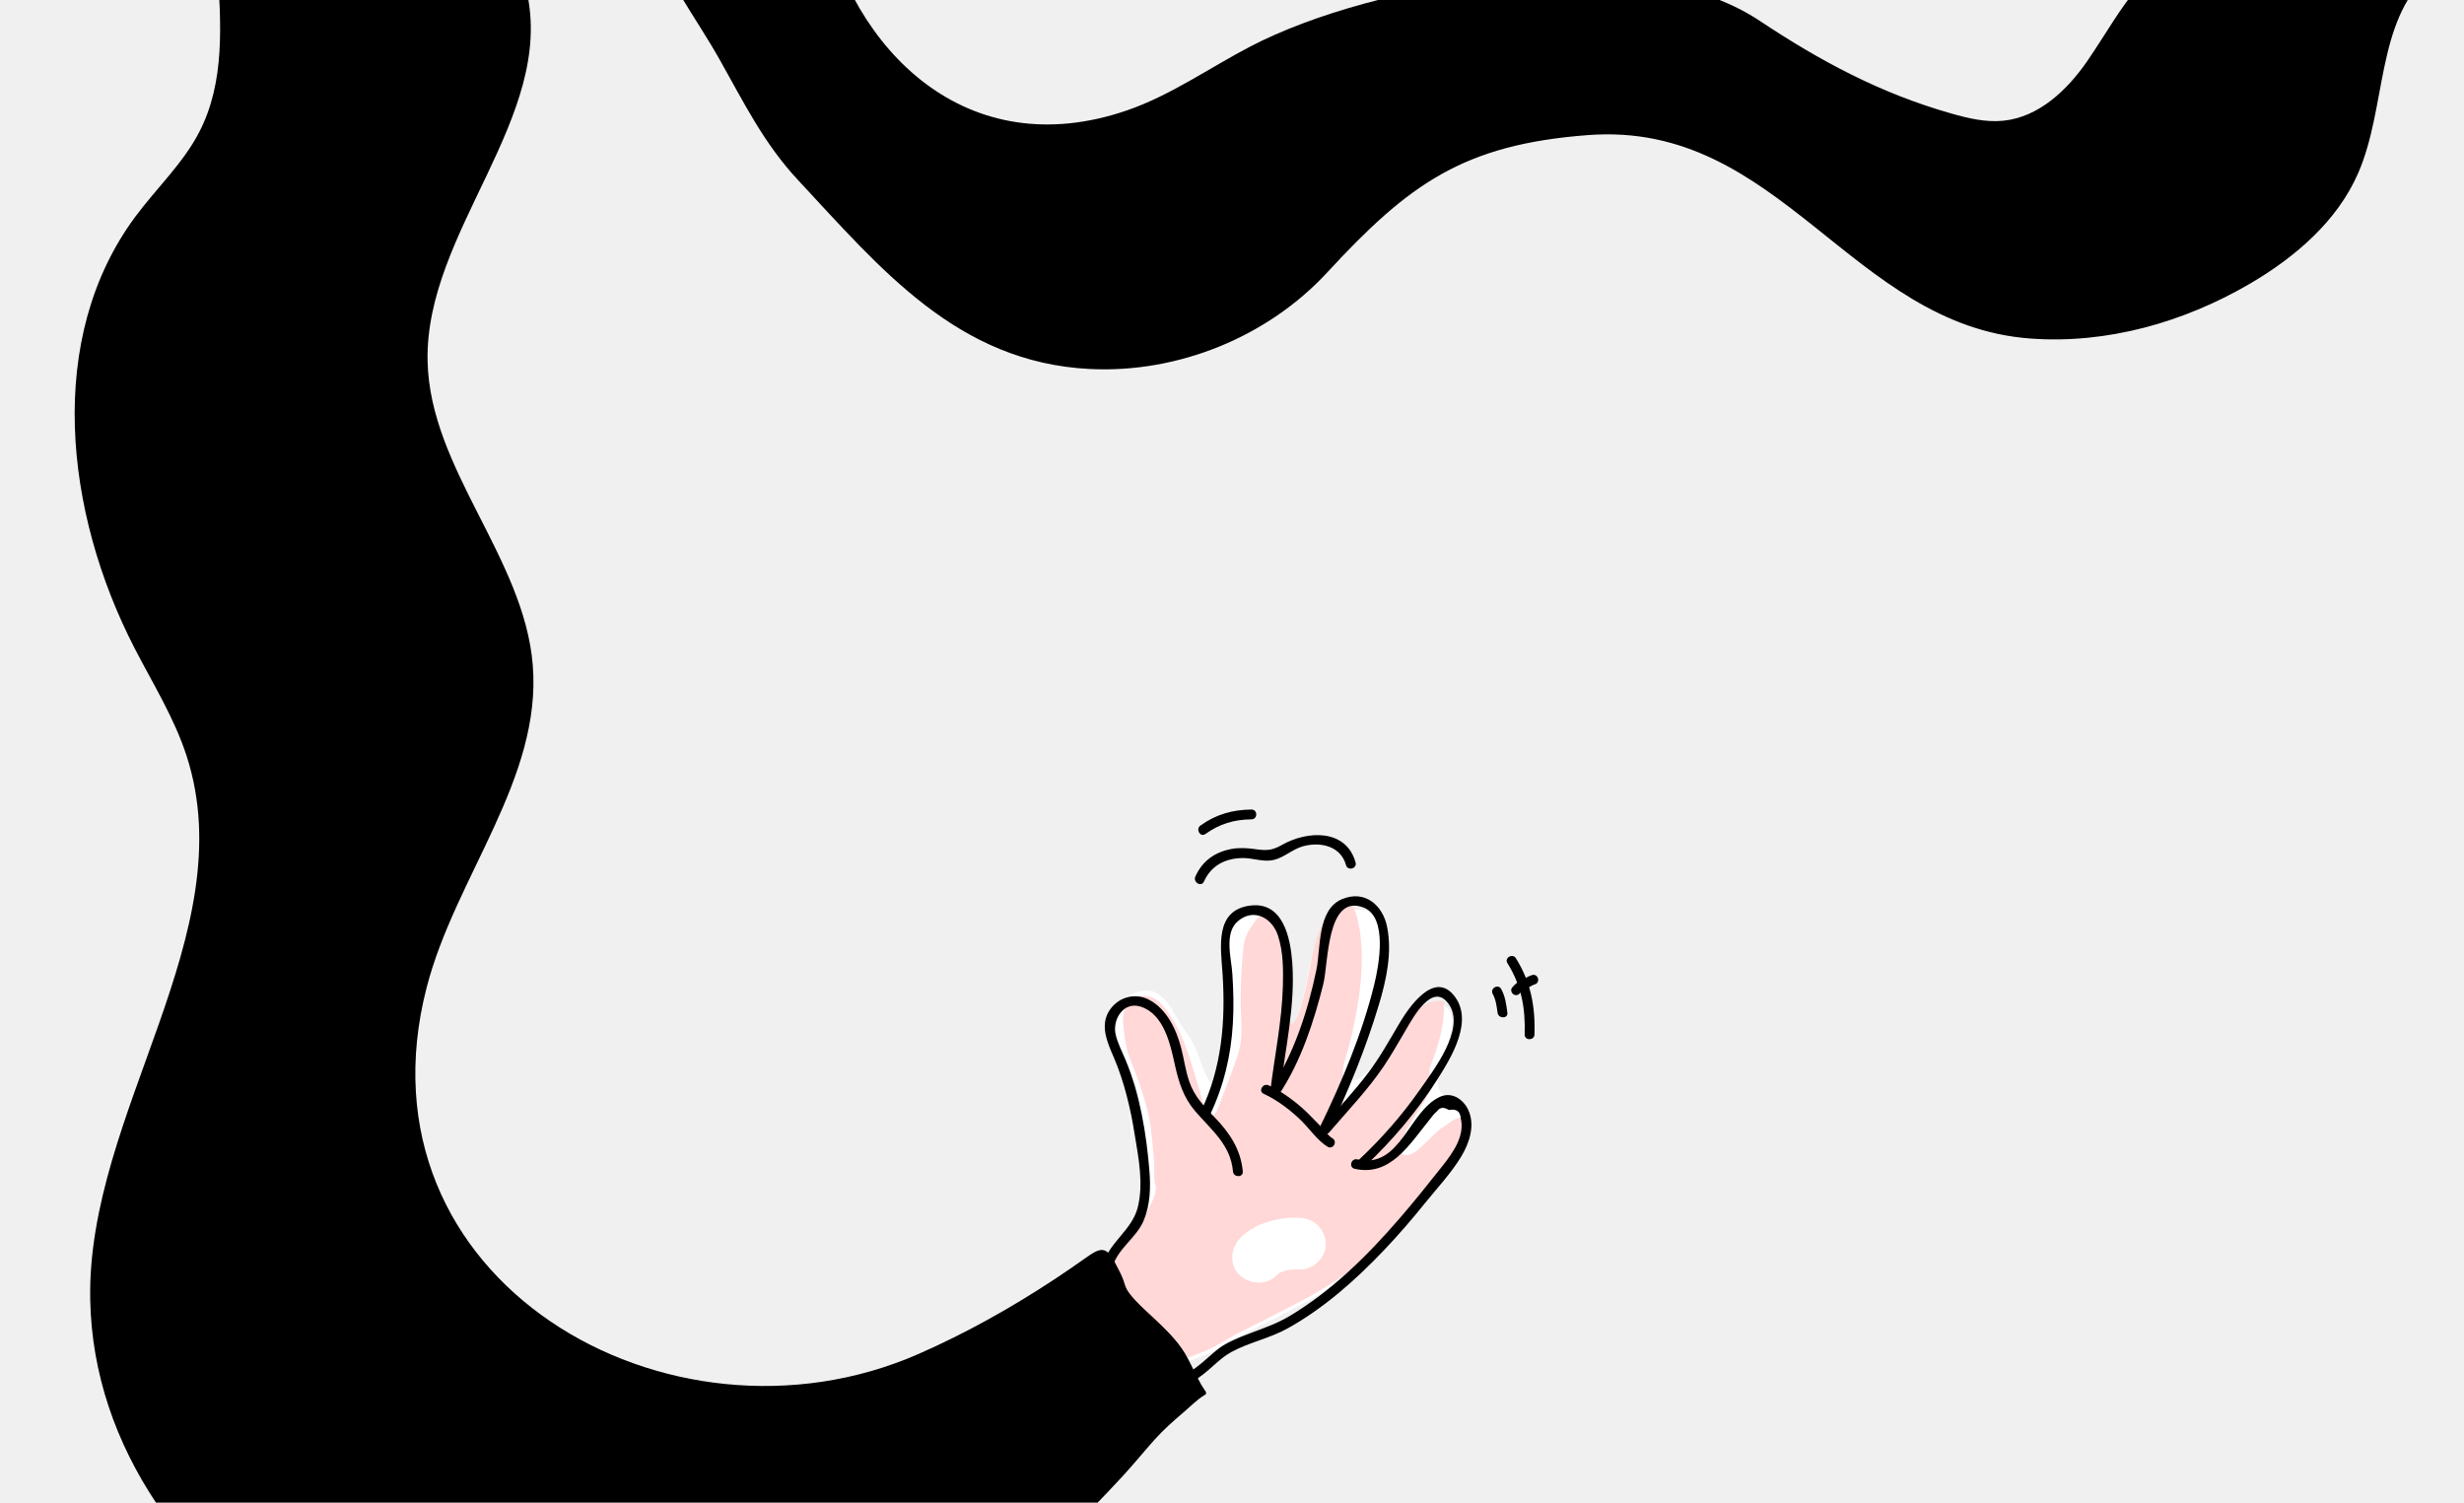
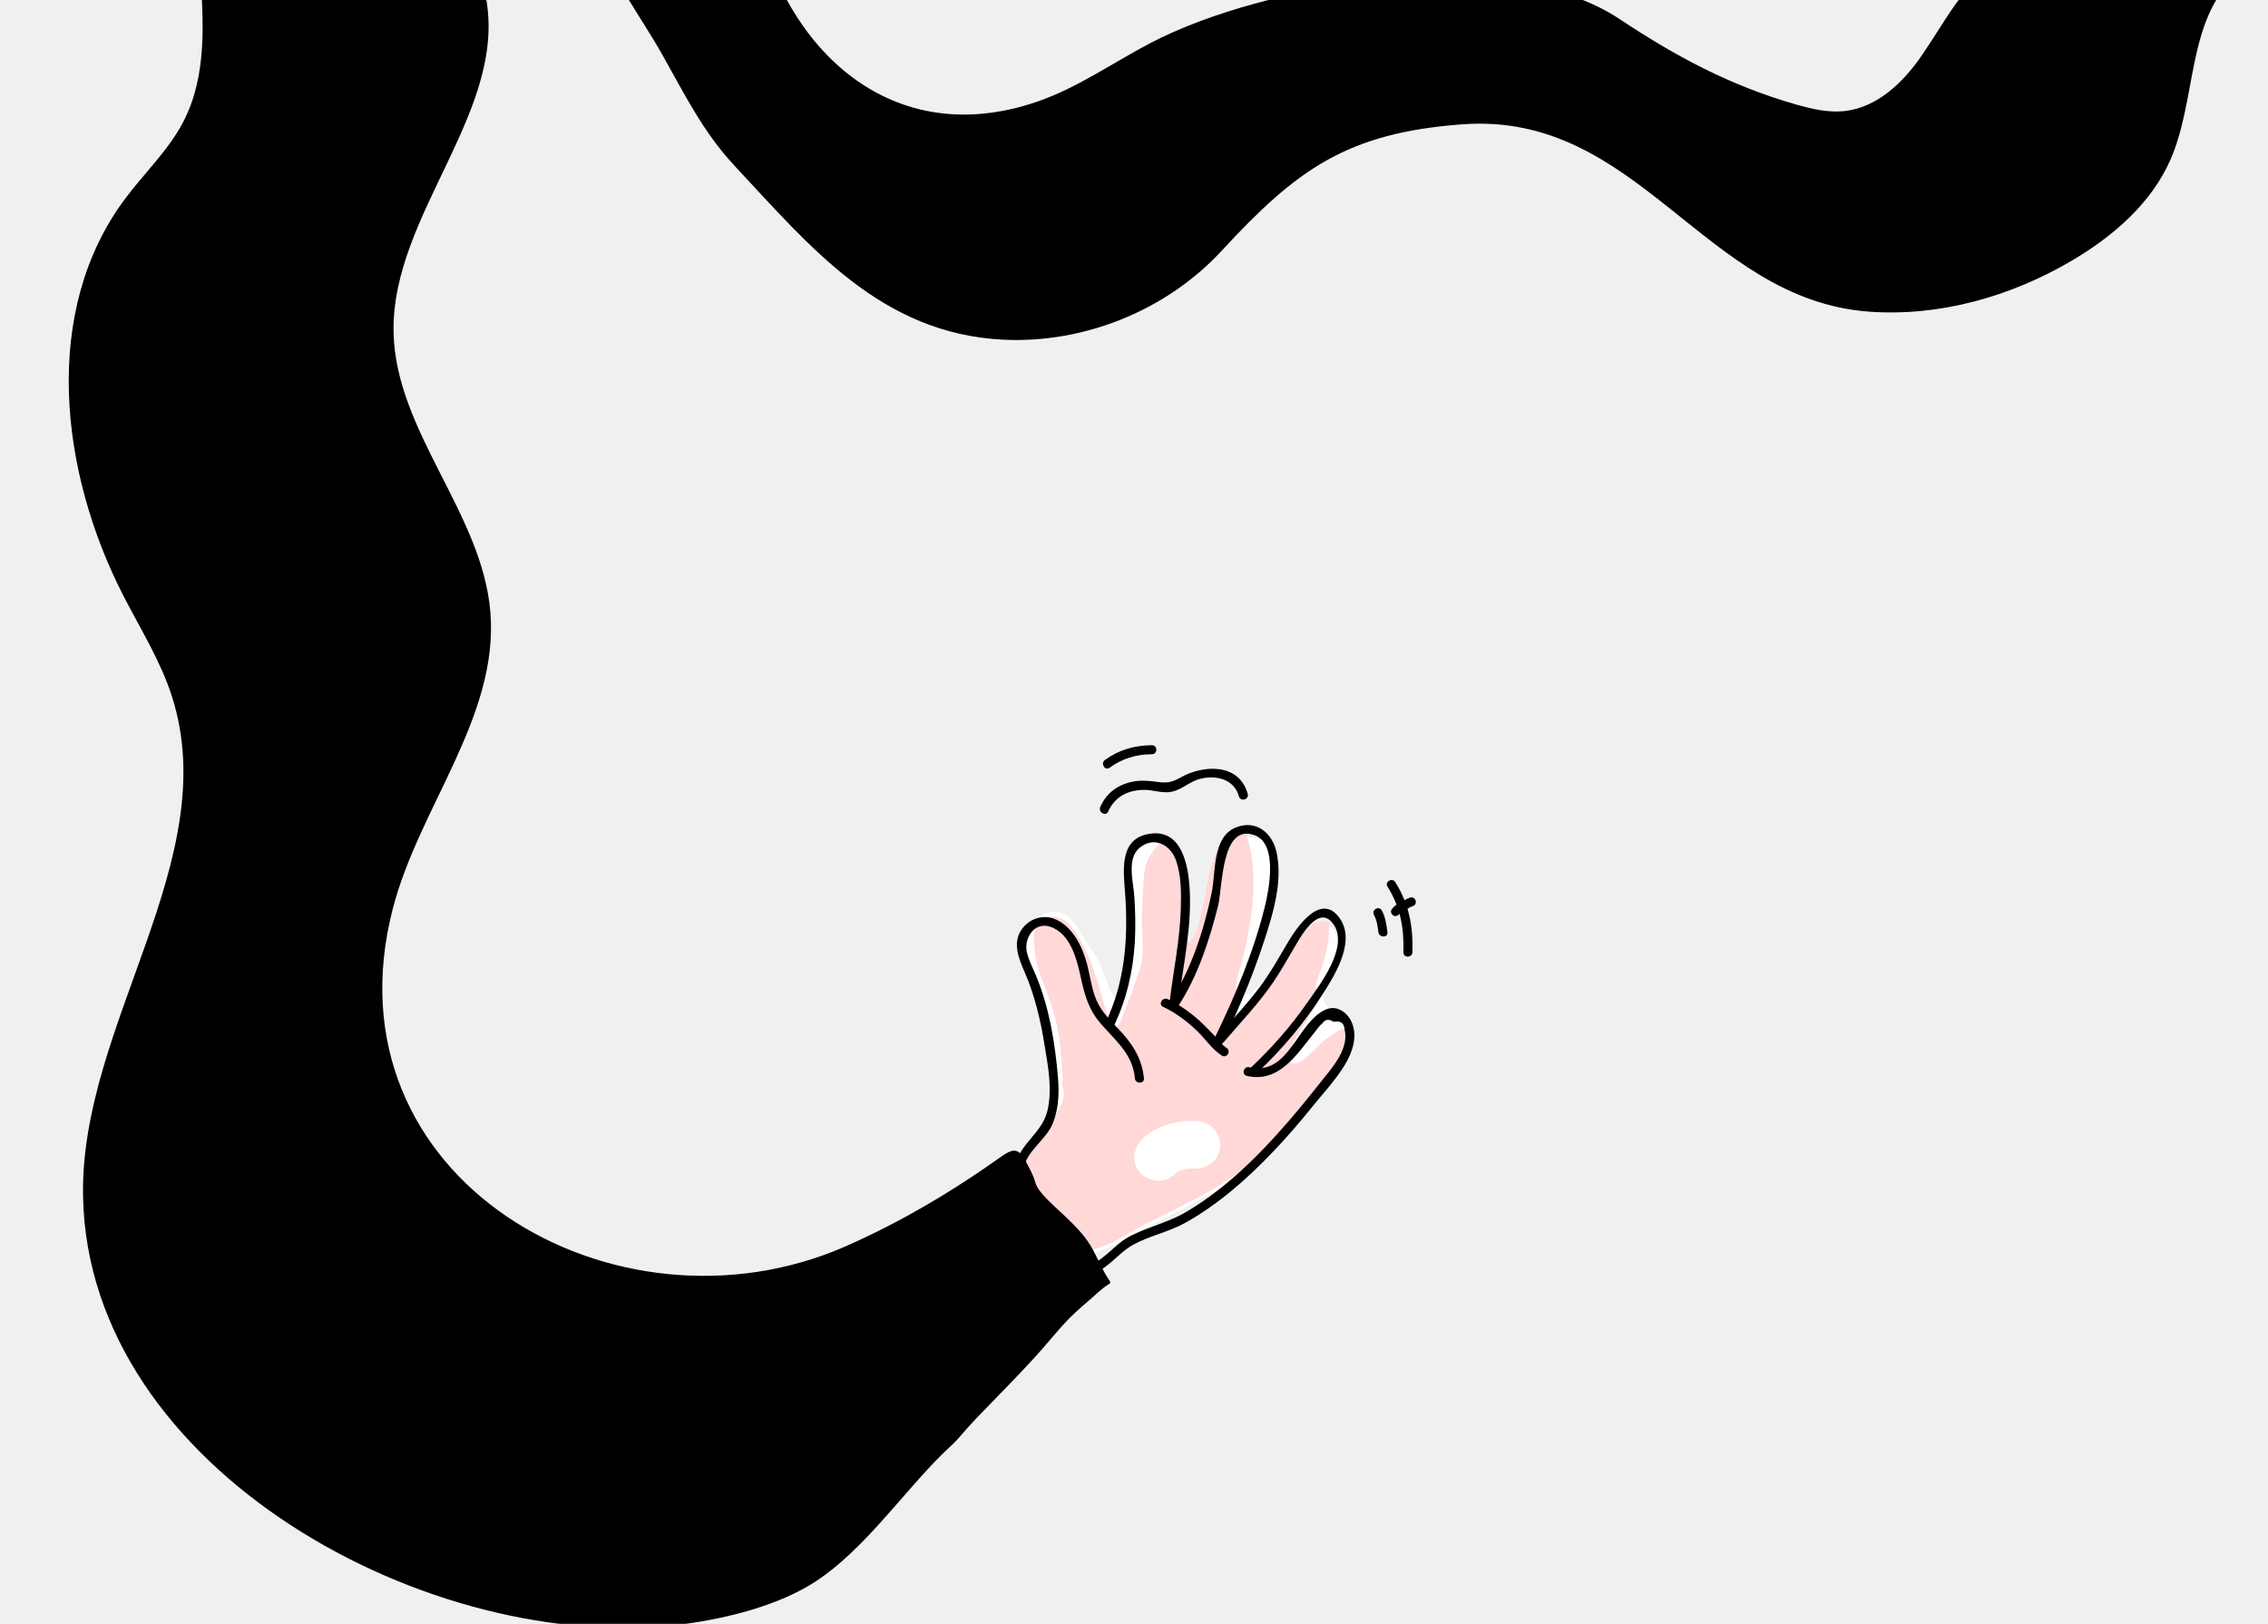
- <svg xmlns="http://www.w3.org/2000/svg" width="264" height="161" viewBox="0 0 264 161" fill="none">
-   <g clip-path="url(#clip0_176_190)">
-     <path d="M156.257 118.124C155.433 117.439 154.208 117.486 154.064 116.304C153.933 115.214 154.806 113.337 155.043 112.231C155.292 111.055 156.078 109.289 155.199 108.154C154.522 107.279 152.888 107.819 152.169 108.306C151.078 109.045 150.257 110.205 149.509 111.257C148.767 112.3 147.968 113.286 147.111 114.237C145.81 115.688 144.026 116.841 144.777 113.978C145.318 111.918 146.2 109.949 146.932 107.955C147.974 105.124 148.815 102.096 148.319 99.123C148.262 98.772 148.176 98.405 147.929 98.149C147.651 97.859 147.229 97.764 146.836 97.681C145.516 97.41 144.016 97.173 142.923 97.953C142.405 98.323 142.057 98.876 141.747 99.429C140.199 102.188 140.225 104.729 139.438 107.69C139.215 108.54 138.991 109.51 138.364 110.148C137.418 110.091 137.469 108.179 137.434 107.62C137.271 105.038 136.91 102.678 136.878 100.127C136.865 99.069 136.504 97.89 135.551 97.41C134.617 96.936 133.415 97.334 132.706 98.099C131.996 98.863 131.689 99.909 131.516 100.933C130.803 105.098 131.897 109.295 131.5 113.473C131.353 115.037 130.915 118.301 129.438 115.621C128.546 114 128.31 112.152 127.127 110.66C126.066 109.323 125.452 107.304 123.911 106.394C123.399 106.091 122.747 106.072 122.082 106.23V106.207C122.063 106.217 122.044 106.233 122.025 106.242C120.736 106.565 119.406 107.541 118.901 108.464C118.415 109.355 118.47 110.448 118.757 111.419C119.045 112.389 119.547 113.283 119.934 114.218C121.315 117.552 121.225 121.281 121.117 124.884L121.593 115.685C123 122.365 124.189 131.921 117.693 135.71L118.396 138.159C120.087 140.615 120.938 143.658 123.297 145.592C124.336 146.442 125.068 146.524 126.337 146.177C127.223 145.933 128.083 145.586 128.933 145.244C130.091 144.78 131.117 144.072 132.207 143.478C133.278 142.896 134.394 142.397 135.474 141.831C138.403 140.296 141.452 138.864 144.116 136.898C147.702 134.253 150.743 131.195 153.562 127.772C155.145 125.851 156.366 123.952 156.839 121.537C156.874 121.351 156.906 121.161 156.935 120.968C157.082 119.957 157.047 118.778 156.257 118.124Z" fill="white" />
-     <path d="M156.398 119.78C155.807 119.802 155.113 120.466 154.621 120.769C153.882 121.224 153.38 121.866 152.747 122.441C152.271 122.877 151.581 123.613 150.916 123.737C149.215 124.05 150.506 121.386 150.829 120.845C151.731 119.328 152.728 117.872 153.572 116.333C153.566 116.307 153.559 116.279 153.553 116.254C153.24 115.71 153.029 114.762 153.281 114.155C153.866 112.74 154.308 111.267 154.56 109.756C154.567 109.718 154.582 109.643 154.602 109.567C154.621 109.431 154.627 109.289 154.64 109.156C154.675 108.777 154.701 108.398 154.714 108.018C154.72 107.778 154.723 107.538 154.72 107.298C153.937 107.07 152.847 107.478 152.297 107.848C151.207 108.587 150.385 109.747 149.637 110.799C147.664 113.577 146.127 116.645 143.221 118.636C143.521 118.431 143.94 116.295 143.949 115.9C143.969 115.157 143.764 114.765 143.991 113.969C144.356 112.692 144.739 111.419 145.004 110.117C145.497 107.709 145.9 105.282 145.903 102.823C145.906 101.139 145.753 99.167 145.187 97.577C144.707 96.228 143.761 96.86 142.901 97.561C141.139 99.002 140.74 101.692 140.321 103.777C140.091 104.925 139.87 106.097 139.57 107.228C139.346 108.078 139.122 109.049 138.496 109.687C137.549 109.63 137.6 107.718 137.565 107.159C137.463 105.576 137.572 104.024 137.309 102.45C137.127 101.36 137.252 98.333 135.759 98.013C134.905 97.83 134.442 98.772 134.045 99.334C133.364 100.304 133.23 101.11 133.144 102.27C132.997 104.264 132.872 106.34 132.955 108.337C133.029 110.028 133.144 111.466 132.597 113.109C131.948 115.059 131.191 116.971 130.436 118.883C130.27 119.3 129.851 119.806 129.477 119.55C129.349 119.461 129.288 119.303 129.237 119.158C127.965 115.476 127.332 111.469 125.033 108.312C124.65 107.784 124.208 107.276 123.63 106.963C122.012 106.091 120.199 107.658 120.324 109.349C120.395 110.29 120.5 111.254 120.698 112.18C120.916 113.188 121.363 114.168 121.731 115.135C122.508 117.195 123.179 119.379 123.393 121.578C123.499 122.65 123.591 123.718 123.671 124.789C123.71 125.314 123.623 125.838 123.681 126.36C123.716 126.691 123.844 127.03 123.838 127.368C123.822 128.12 123.4 128.771 123.109 129.431C122.677 130.408 122.262 131.1 121.597 131.95C120.545 133.296 119.301 134.386 117.831 135.243L118.534 137.692C120.225 140.147 121.075 143.19 123.435 145.124C124.474 145.974 125.206 146.057 126.475 145.709C127.361 145.466 128.221 145.118 129.071 144.777C130.228 144.312 131.254 143.604 132.345 143.01C133.416 142.429 134.531 141.929 135.612 141.364C138.54 139.828 141.59 138.396 144.253 136.431C147.84 133.786 150.88 130.727 153.7 127.304C155.273 125.396 156.676 123.512 157.012 121.035C157.073 120.498 157.175 119.752 156.398 119.78ZM139.26 136.02C138.889 136.007 138.521 136.023 138.153 136.049C138.147 136.049 138.144 136.052 138.137 136.052C137.971 136.09 137.805 136.121 137.639 136.165C137.562 136.184 137.325 136.304 137.204 136.32C137.185 136.33 137.166 136.339 137.143 136.352C137.124 136.361 137.086 136.387 137.041 136.412C136.955 136.491 136.814 136.608 136.779 136.646C135.708 137.774 133.889 137.606 132.815 136.617C131.676 135.568 131.843 133.754 132.843 132.699C134.439 131.018 136.964 130.401 139.228 130.48C140.801 130.534 141.971 131.691 142.047 133.239C142.121 134.687 140.727 136.071 139.26 136.02Z" fill="#FFD8D7" />
-     <path d="M129.627 119.483C131.107 116.389 131.891 113.106 132.092 109.693C132.198 107.911 132.156 106.122 132.038 104.34C131.926 102.643 131.136 99.982 132.62 98.709C134.311 97.255 136.283 98.326 136.913 100.21C137.485 101.922 137.501 103.872 137.453 105.661C137.348 109.447 136.552 113.172 136.104 116.923C136.024 117.587 137.079 117.581 137.156 116.923C137.7 112.354 138.796 107.762 138.457 103.136C138.265 100.529 137.492 96.617 134.013 97.021C130.084 97.476 130.807 101.54 130.989 104.343C131.318 109.361 130.922 114.361 128.719 118.962C128.432 119.559 129.336 120.087 129.627 119.483Z" fill="black" />
-     <path d="M137.089 117.186C139.391 113.722 140.788 109.421 141.785 105.427C142.335 103.234 142.124 95.748 146.066 97.227C148.745 98.235 147.728 103.509 147.23 105.531C145.932 110.783 143.767 115.947 141.395 120.804C141.098 121.411 142.016 121.945 142.316 121.335C144.468 116.93 146.322 112.351 147.735 107.661C148.537 104.994 149.177 102.071 148.614 99.29C148.147 96.983 146.226 95.308 143.777 96.345C141.114 97.47 141.52 101.591 141.047 103.891C140.155 108.221 138.636 112.939 136.168 116.652C135.791 117.224 136.715 117.751 137.089 117.186Z" fill="black" />
+ <svg xmlns="http://www.w3.org/2000/svg" width="264" height="189" viewBox="0 0 264 189" fill="none">
+   <g clip-path="url(#clip0_879_1169)">
+     <path d="M156.258 118.124C155.433 117.439 154.209 117.486 154.065 116.304C153.934 115.214 154.807 113.337 155.043 112.231C155.292 111.055 156.079 109.289 155.2 108.154C154.522 107.279 152.888 107.819 152.169 108.306C151.079 109.045 150.257 110.205 149.509 111.257C148.768 112.3 147.968 113.286 147.112 114.237C145.81 115.688 144.026 116.841 144.778 113.978C145.318 111.918 146.2 109.949 146.932 107.955C147.975 105.124 148.815 102.096 148.32 99.123C148.262 98.772 148.176 98.405 147.93 98.149C147.652 97.859 147.23 97.764 146.837 97.681C145.516 97.41 144.017 97.173 142.924 97.953C142.406 98.323 142.057 98.876 141.747 99.429C140.2 102.188 140.225 104.729 139.439 107.69C139.215 108.54 138.991 109.51 138.365 110.148C137.418 110.091 137.47 108.179 137.434 107.62C137.271 105.038 136.91 102.678 136.878 100.127C136.865 99.069 136.504 97.89 135.551 97.41C134.618 96.936 133.416 97.334 132.706 98.099C131.996 98.863 131.69 99.909 131.517 100.933C130.804 105.098 131.897 109.295 131.501 113.473C131.354 115.037 130.916 118.301 129.439 115.621C128.547 114 128.31 112.152 127.128 110.66C126.066 109.323 125.452 107.304 123.911 106.394C123.4 106.091 122.748 106.072 122.083 106.23V106.207C122.064 106.217 122.044 106.233 122.025 106.242C120.737 106.565 119.407 107.541 118.902 108.464C118.416 109.355 118.47 110.448 118.758 111.419C119.046 112.389 119.548 113.283 119.934 114.218C121.315 117.552 121.226 121.281 121.117 124.884L121.594 115.685C123 122.365 124.19 131.921 117.693 135.71L118.397 138.159C120.088 140.615 120.938 143.658 123.298 145.592C124.337 146.442 125.069 146.524 126.338 146.177C127.223 145.933 128.083 145.586 128.934 145.244C130.091 144.78 131.117 144.072 132.207 143.478C133.278 142.896 134.394 142.397 135.475 141.831C138.403 140.296 141.453 138.864 144.116 136.898C147.703 134.253 150.743 131.195 153.563 127.772C155.145 125.851 156.367 123.952 156.84 121.537C156.875 121.351 156.907 121.161 156.936 120.968C157.083 119.957 157.048 118.778 156.258 118.124Z" fill="white" />
+     <path d="M156.398 119.78C155.806 119.802 155.113 120.466 154.62 120.769C153.882 121.224 153.38 121.866 152.747 122.441C152.271 122.877 151.58 123.613 150.915 123.737C149.214 124.05 150.506 121.386 150.829 120.845C151.73 119.328 152.728 117.872 153.572 116.333C153.565 116.307 153.559 116.279 153.553 116.254C153.239 115.71 153.028 114.762 153.281 114.155C153.866 112.74 154.307 111.267 154.56 109.756C154.566 109.718 154.582 109.643 154.601 109.567C154.62 109.431 154.627 109.289 154.64 109.156C154.675 108.777 154.7 108.398 154.713 108.018C154.719 107.778 154.723 107.538 154.719 107.298C153.936 107.07 152.846 107.478 152.296 107.848C151.206 108.587 150.384 109.747 149.636 110.799C147.664 113.577 146.126 116.645 143.22 118.636C143.521 118.431 143.939 116.295 143.949 115.9C143.968 115.157 143.764 114.765 143.991 113.969C144.355 112.692 144.739 111.419 145.004 110.117C145.496 107.709 145.899 105.282 145.902 102.823C145.906 101.139 145.752 99.167 145.186 97.577C144.707 96.228 143.76 96.86 142.9 97.561C141.139 99.002 140.739 101.692 140.32 103.777C140.09 104.925 139.87 106.097 139.569 107.228C139.345 108.078 139.122 109.049 138.495 109.687C137.549 109.63 137.6 107.718 137.565 107.159C137.462 105.576 137.571 104.024 137.309 102.45C137.127 101.36 137.251 98.333 135.758 98.013C134.905 97.83 134.441 98.772 134.045 99.334C133.364 100.304 133.23 101.11 133.143 102.27C132.996 104.264 132.872 106.34 132.955 108.337C133.028 110.028 133.143 111.466 132.597 113.109C131.948 115.059 131.19 116.971 130.436 118.883C130.269 119.3 129.851 119.806 129.477 119.55C129.349 119.461 129.288 119.303 129.237 119.158C127.964 115.476 127.331 111.469 125.033 108.312C124.649 107.784 124.208 107.276 123.629 106.963C122.012 106.091 120.199 107.658 120.324 109.349C120.394 110.29 120.5 111.254 120.698 112.18C120.915 113.188 121.363 114.168 121.73 115.135C122.507 117.195 123.179 119.379 123.393 121.578C123.498 122.65 123.591 123.718 123.671 124.789C123.709 125.314 123.623 125.838 123.68 126.36C123.716 126.691 123.844 127.03 123.837 127.368C123.821 128.12 123.399 128.771 123.108 129.431C122.677 130.408 122.261 131.1 121.596 131.95C120.544 133.296 119.301 134.386 117.83 135.243L118.533 137.692C120.225 140.147 121.075 143.19 123.434 145.124C124.473 145.974 125.205 146.057 126.475 145.709C127.36 145.466 128.22 145.118 129.07 144.777C130.228 144.312 131.254 143.604 132.344 143.01C133.415 142.429 134.531 141.929 135.611 141.364C138.54 139.828 141.59 138.396 144.253 136.431C147.84 133.786 150.88 130.727 153.7 127.304C155.273 125.396 156.676 123.512 157.012 121.035C157.072 120.498 157.175 119.752 156.398 119.78ZM139.259 136.02C138.888 136.007 138.521 136.023 138.153 136.049C138.147 136.049 138.143 136.052 138.137 136.052C137.971 136.09 137.805 136.121 137.638 136.165C137.562 136.184 137.325 136.304 137.203 136.32C137.184 136.33 137.165 136.339 137.143 136.352C137.124 136.361 137.085 136.387 137.04 136.412C136.954 136.491 136.813 136.608 136.778 136.646C135.707 137.774 133.888 137.606 132.814 136.617C131.676 135.568 131.842 133.754 132.843 132.699C134.438 131.018 136.964 130.401 139.227 130.48C140.8 130.534 141.97 131.691 142.047 133.239C142.12 134.687 140.726 136.071 139.259 136.02Z" fill="#FFD8D7" />
+     <path d="M129.628 119.483C131.108 116.389 131.891 113.106 132.093 109.693C132.198 107.911 132.157 106.122 132.038 104.34C131.926 102.643 131.137 99.982 132.62 98.709C134.311 97.255 136.284 98.326 136.914 100.21C137.486 101.922 137.502 103.872 137.454 105.661C137.348 109.447 136.552 113.172 136.105 116.923C136.025 117.587 137.08 117.581 137.157 116.923C137.7 112.354 138.797 107.762 138.458 103.136C138.266 100.529 137.492 96.617 134.014 97.021C130.085 97.476 130.807 101.54 130.99 104.343C131.319 109.361 130.923 114.361 128.72 118.962C128.432 119.559 129.337 120.087 129.628 119.483Z" fill="black" />
+     <path d="M137.09 117.186C139.391 113.722 140.788 109.421 141.786 105.427C142.336 103.234 142.125 95.748 146.067 97.227C148.746 98.235 147.729 103.509 147.23 105.531C145.932 110.783 143.768 115.947 141.396 120.804C141.099 121.411 142.016 121.945 142.317 121.335C144.468 116.93 146.322 112.351 147.735 107.661C148.538 104.994 149.177 102.071 148.615 99.29C148.148 96.983 146.226 95.308 143.778 96.345C141.115 97.47 141.521 101.591 141.047 103.891C140.155 108.221 138.637 112.939 136.169 116.652C135.792 117.224 136.716 117.751 137.09 117.186Z" fill="black" />
    <path d="M142.405 121.341C144.397 119.012 146.548 116.781 148.265 114.237C149.122 112.967 149.867 111.63 150.647 110.312C151.376 109.077 153.499 105.098 155.234 107.601C157.063 110.237 153.566 114.696 152.105 116.791C150.215 119.502 148.022 121.986 145.612 124.255C145.167 124.675 145.842 125.339 146.286 124.922C149.224 122.157 151.839 119.06 153.997 115.663C155.493 113.305 157.997 109.282 155.724 106.593C153.575 104.049 150.919 107.996 149.966 109.592C148.889 111.403 147.875 113.255 146.6 114.942C145.091 116.942 143.358 118.772 141.731 120.678C141.337 121.136 142.009 121.803 142.405 121.341Z" fill="black" />
-     <path d="M145.139 125.228C148.946 126.104 151.04 122.593 153.086 120.071C153.352 119.745 153.63 119.328 153.965 119.069C154.266 118.633 154.691 118.589 155.238 118.933C156.037 118.772 156.462 119.076 156.513 119.84C156.964 121.698 155.669 123.512 154.579 124.89C153.08 126.786 151.564 128.682 149.985 130.512C146.539 134.503 142.68 138.333 138.102 141.048C135.954 142.321 133.524 142.808 131.36 143.987C130.398 144.511 129.665 145.282 128.834 145.978C127.738 146.894 126.507 147.627 125.468 148.61C124.979 149.074 125.724 149.808 126.213 149.346C127.054 148.55 128.029 147.94 128.94 147.232C129.928 146.461 130.788 145.494 131.894 144.884C133.821 143.822 136.037 143.408 137.981 142.321C141.849 140.16 145.222 137.167 148.256 133.982C149.809 132.351 151.283 130.645 152.693 128.891C153.997 127.273 155.497 125.686 156.568 123.904C157.44 122.454 158.07 120.564 157.316 118.93C156.795 117.796 155.567 116.949 154.307 117.508C150.925 119.012 150.084 125.295 145.42 124.22C144.761 124.075 144.48 125.077 145.139 125.228Z" fill="black" />
-     <path d="M128.994 94.455C129.765 92.733 131.287 91.949 133.17 91.936C134.273 91.93 135.376 92.398 136.469 92.139C137.626 91.864 138.48 90.973 139.65 90.663C141.488 90.176 143.649 90.644 144.215 92.695C144.394 93.349 145.424 93.071 145.241 92.414C144.237 88.783 140.056 88.994 137.374 90.518C136.197 91.184 135.66 91.14 134.321 90.96C133.56 90.856 132.722 90.818 131.961 90.96C130.152 91.298 128.822 92.246 128.074 93.918C127.799 94.54 128.716 95.075 128.994 94.455Z" fill="black" />
+     <path d="M145.139 125.228C148.947 126.104 151.041 122.593 153.087 120.071C153.352 119.745 153.63 119.328 153.966 119.069C154.266 118.633 154.692 118.589 155.238 118.933C156.037 118.772 156.463 119.076 156.514 119.84C156.965 121.698 155.67 123.512 154.58 124.89C153.08 126.786 151.565 128.682 149.986 130.512C146.539 134.503 142.681 138.333 138.103 141.048C135.954 142.321 133.525 142.808 131.36 143.987C130.398 144.511 129.666 145.282 128.835 145.978C127.738 146.894 126.507 147.627 125.468 148.61C124.979 149.074 125.724 149.808 126.213 149.346C127.054 148.55 128.029 147.94 128.94 147.232C129.928 146.461 130.788 145.494 131.894 144.884C133.822 143.822 136.037 143.408 137.981 142.321C141.849 140.16 145.222 137.167 148.256 133.982C149.81 132.351 151.284 130.645 152.693 128.891C153.998 127.273 155.497 125.686 156.568 123.904C157.441 122.454 158.071 120.564 157.316 118.93C156.795 117.796 155.567 116.949 154.308 117.508C150.926 119.012 150.085 125.295 145.42 124.22C144.762 124.075 144.481 125.077 145.139 125.228Z" fill="black" />
+     <path d="M128.995 94.455C129.765 92.733 131.287 91.949 133.17 91.936C134.273 91.93 135.376 92.398 136.469 92.139C137.627 91.864 138.48 90.973 139.65 90.663C141.489 90.176 143.65 90.644 144.216 92.695C144.395 93.349 145.424 93.071 145.242 92.414C144.238 88.783 140.056 88.994 137.374 90.518C136.198 91.184 135.661 91.14 134.321 90.96C133.56 90.856 132.723 90.818 131.962 90.96C130.152 91.298 128.822 92.246 128.074 93.918C127.799 94.54 128.717 95.075 128.995 94.455Z" fill="black" />
    <path d="M129.157 89.358C130.67 88.271 132.22 87.809 134.084 87.79C134.768 87.784 134.771 86.732 134.084 86.738C132.051 86.76 130.276 87.26 128.62 88.451C128.07 88.843 128.601 89.756 129.157 89.358Z" fill="black" />
-     <path d="M159.934 106.492C160.276 107.121 160.359 107.81 160.452 108.508C160.538 109.162 161.59 109.172 161.504 108.508C161.385 107.62 161.28 106.767 160.842 105.967C160.522 105.376 159.611 105.901 159.934 106.492Z" fill="black" />
-     <path d="M161.51 103.199C163.022 105.62 163.444 108.025 163.358 110.84C163.339 111.51 164.391 111.51 164.41 110.84C164.502 107.844 164.023 105.244 162.418 102.675C162.063 102.106 161.152 102.627 161.51 103.199Z" fill="black" />
+     <path d="M159.933 106.492C160.276 107.121 160.359 107.81 160.451 108.508C160.538 109.162 161.589 109.172 161.503 108.508C161.385 107.62 161.279 106.767 160.841 105.967C160.522 105.376 159.611 105.901 159.933 106.492Z" fill="black" />
+     <path d="M161.51 103.199C163.022 105.62 163.444 108.025 163.357 110.84C163.338 111.51 164.39 111.51 164.409 110.84C164.502 107.844 164.022 105.244 162.418 102.675C162.063 102.106 161.152 102.627 161.51 103.199Z" fill="black" />
    <path d="M162.898 106.369C163.067 106.148 163.329 106.034 163.575 105.917C163.863 105.778 164.125 105.563 164.435 105.474C165.084 105.291 164.809 104.286 164.157 104.473C163.722 104.596 163.352 104.871 162.949 105.067C162.556 105.256 162.255 105.5 161.993 105.844C161.82 106.072 161.958 106.422 162.181 106.555C162.444 106.713 162.728 106.593 162.898 106.369Z" fill="black" />
-     <path d="M119.211 135.707C119.771 133.767 121.769 132.62 122.543 130.762C123.236 129.096 123.294 127.248 123.153 125.475C122.837 121.521 122.137 117.258 120.602 113.583C120.225 112.679 119.758 111.801 119.534 110.843C119.164 109.248 120.369 107.257 122.226 107.86C124.72 108.669 125.401 111.912 125.88 114.095C126.283 115.922 126.795 117.578 128.032 119.028C129.781 121.082 131.849 122.618 132.105 125.519C132.162 126.179 133.217 126.186 133.156 125.519C132.949 123.177 131.747 121.367 130.135 119.714C128.991 118.535 127.952 117.454 127.415 115.868C127.018 114.702 126.859 113.473 126.552 112.284C126.037 110.297 124.985 108.044 123.019 107.073C121.478 106.315 119.685 106.909 118.802 108.369C117.837 109.962 118.694 111.801 119.349 113.327C120.465 115.934 121.114 118.737 121.571 121.525C121.986 124.062 122.543 126.843 121.897 129.384C121.283 131.792 118.873 133.081 118.195 135.432C118.009 136.074 119.026 136.349 119.211 135.707Z" fill="black" />
+     <path d="M119.211 135.707C119.77 133.767 121.769 132.62 122.542 130.762C123.236 129.096 123.293 127.248 123.153 125.475C122.836 121.521 122.136 117.258 120.602 113.583C120.224 112.679 119.758 111.801 119.534 110.843C119.163 109.248 120.368 107.257 122.226 107.86C124.719 108.669 125.4 111.912 125.88 114.095C126.283 115.922 126.794 117.578 128.031 119.028C129.78 121.082 131.848 122.618 132.104 125.519C132.162 126.179 133.217 126.186 133.156 125.519C132.948 123.177 131.746 121.367 130.135 119.714C128.99 118.535 127.951 117.454 127.414 115.868C127.018 114.702 126.858 113.473 126.551 112.284C126.036 110.297 124.985 108.044 123.019 107.073C121.478 106.315 119.684 106.909 118.802 108.369C117.836 109.962 118.693 111.801 119.348 113.327C120.464 115.934 121.113 118.737 121.57 121.525C121.986 124.062 122.542 126.843 121.896 129.384C121.283 131.792 118.872 133.081 118.194 135.432C118.009 136.074 119.026 136.349 119.211 135.707Z" fill="black" />
    <path d="M135.394 117.192C136.852 117.862 138.355 119.009 139.474 120.125C140.33 120.981 141.203 122.239 142.239 122.868C142.818 123.218 143.345 122.321 142.77 121.97C142.255 121.657 141.814 120.994 141.385 120.567C140.768 119.954 140.183 119.303 139.531 118.725C138.502 117.815 137.181 116.863 135.928 116.291C135.314 116.013 134.777 116.911 135.394 117.192Z" fill="black" />
    <path d="M25.51 -21.41C19.554 -10.837 26.926 3.381 21.344 14.157C19.615 17.497 16.795 20.136 14.544 23.157C4.803 36.227 6.942 54.925 14.391 69.395C16.366 73.235 18.691 76.942 20.011 81.05C26.127 100.102 9.285 119.262 9.666 139.247C10.273 171.208 50.372 192.81 79.442 189.053C84.586 188.386 90.682 186.879 95.008 184.028C100.558 180.372 104.963 173.941 109.653 169.28C110.305 168.632 111.04 168.023 111.638 167.324C112.303 166.547 112.943 165.817 113.656 165.074C115.887 162.751 118.166 160.476 120.343 158.1C121.494 156.845 122.569 155.524 123.703 154.254C124.675 153.167 125.769 152.209 126.881 151.261C127.569 150.673 128.227 149.997 128.985 149.52C129.186 149.394 129.266 149.406 129.205 149.141C129.036 148.875 128.867 148.613 128.697 148.351C128.544 148.066 128.39 147.782 128.237 147.498C127.802 146.663 127.437 145.797 126.948 144.992C126.14 143.661 124.998 142.539 123.876 141.471C123.735 141.339 123.595 141.206 123.451 141.073C122.629 140.311 121.747 139.528 121.076 138.665C120.797 138.308 120.596 137.954 120.478 137.521C120.264 136.75 119.88 136.093 119.506 135.375C118.521 133.486 117.965 133.612 116.293 134.8C115.206 135.571 114.106 136.327 112.994 137.06C108.358 140.119 103.489 142.849 98.387 145.083C71.677 156.782 37.594 137.18 45.721 105.771C48.783 93.94 58.067 83.445 57.083 71.269C56.149 59.741 46.066 50.264 45.813 38.701C45.51 24.794 59.56 12.558 56.414 -0.999C55.043 -6.909 50.021 -10.587 48.112 -16.019C46.587 -20.364 48.547 -26.621 43.672 -29.21C37.757 -32.351 28.272 -26.312 25.51 -21.41Z" fill="black" />
    <path d="M86.752 -13.662C82.075 -21.572 65.751 -18.203 69.575 -7.307C71.362 -2.213 74.505 1.779 77.104 6.383C79.697 10.978 81.829 15.354 85.502 19.292C94.335 28.763 102.577 38.831 116.768 39.536C126.228 40.006 135.815 36.104 142.203 29.189C150.914 19.76 156.733 15.484 170.16 14.473C190.755 12.918 198.29 34.84 217.526 36.271C225.742 36.881 234.028 34.527 241.113 30.368C245.953 27.527 250.422 23.675 252.654 18.565C255.719 11.543 254.54 2.433 260.211 -2.769C261.755 -4.185 263.888 -5.493 263.929 -7.575C255.15 -6.893 245.585 -7.19 236.957 -5.66C229.533 -4.343 227.836 0.413 223.613 6.576C221.471 9.676 218.43 12.548 214.652 12.934C212.759 13.127 210.863 12.675 209.038 12.153C201.426 9.985 195.013 6.535 188.52 2.218C175.122 -6.694 147.241 -1.928 133.993 4.967C129.559 7.277 125.429 10.229 120.691 11.847C103.705 17.649 91.314 5.675 87.964 -9.863C87.682 -11.165 87.433 -12.508 86.752 -13.662Z" fill="black" />
  </g>
  <defs>
-     <clipPath id="clip0_176_190">
-       <rect width="264" height="161" fill="white" />
+     <clipPath id="clip0_879_1169">
+       <rect width="264" height="189" fill="white" />
    </clipPath>
  </defs>
</svg>
